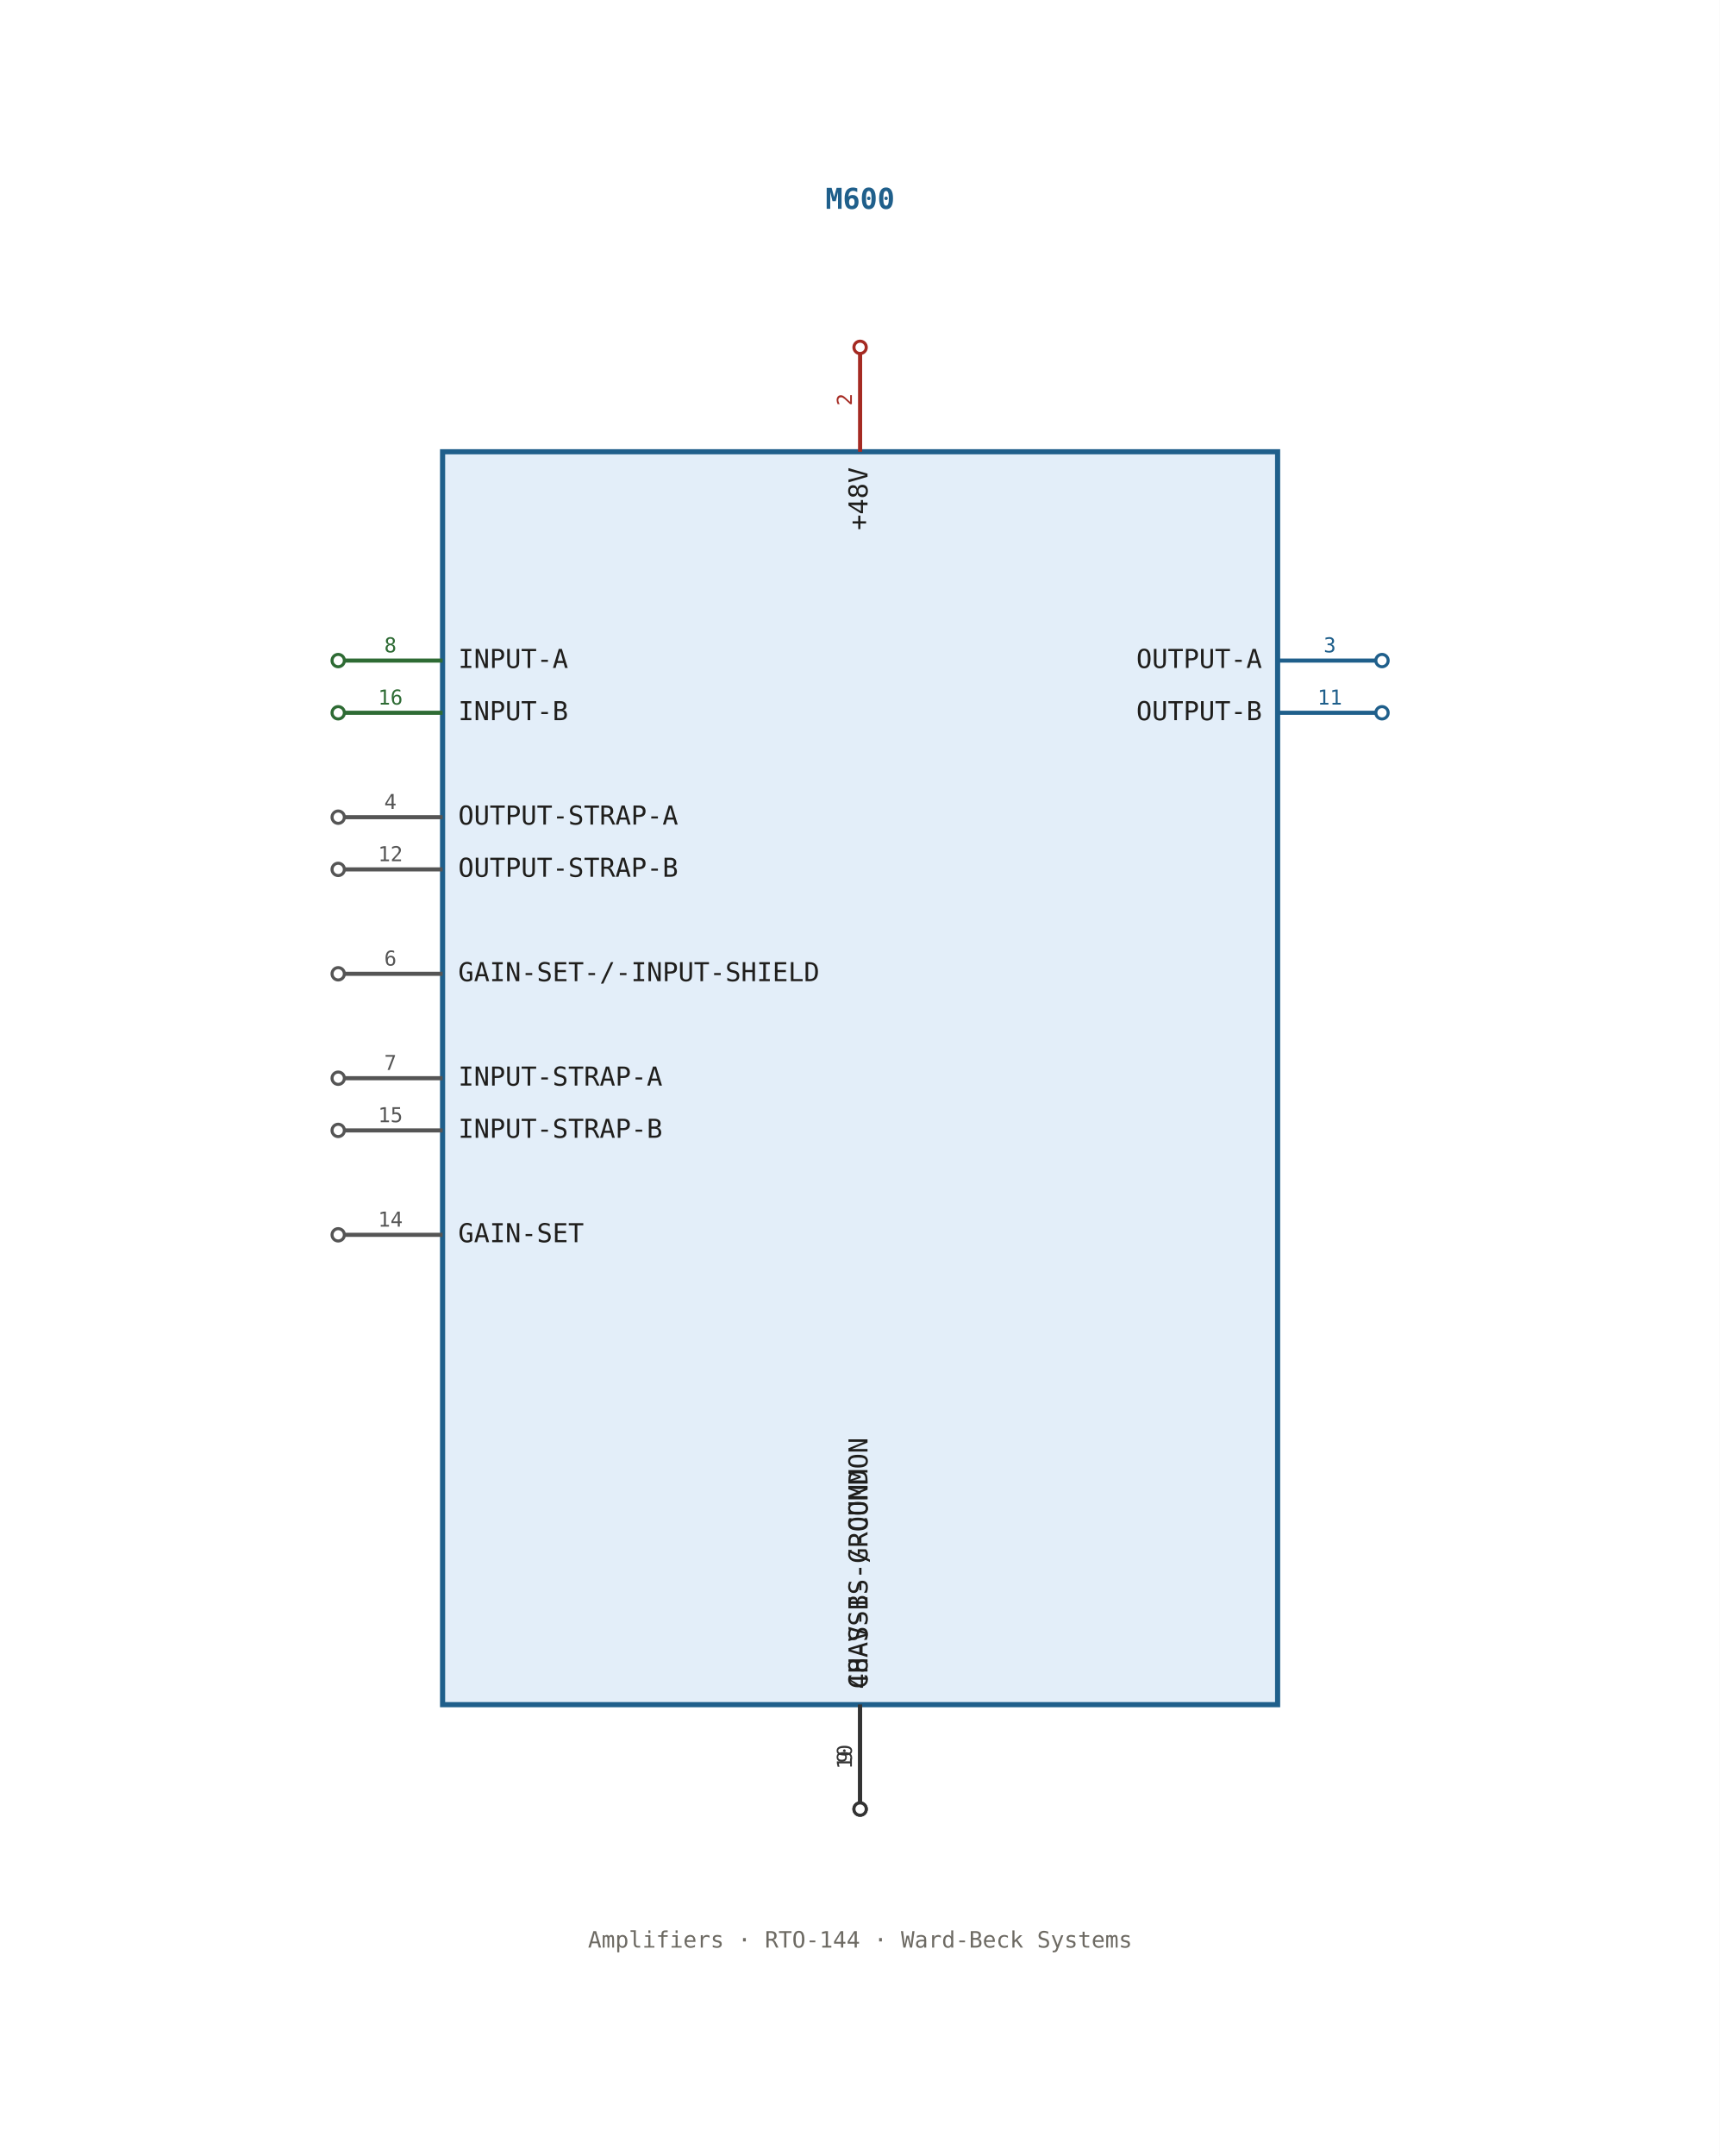
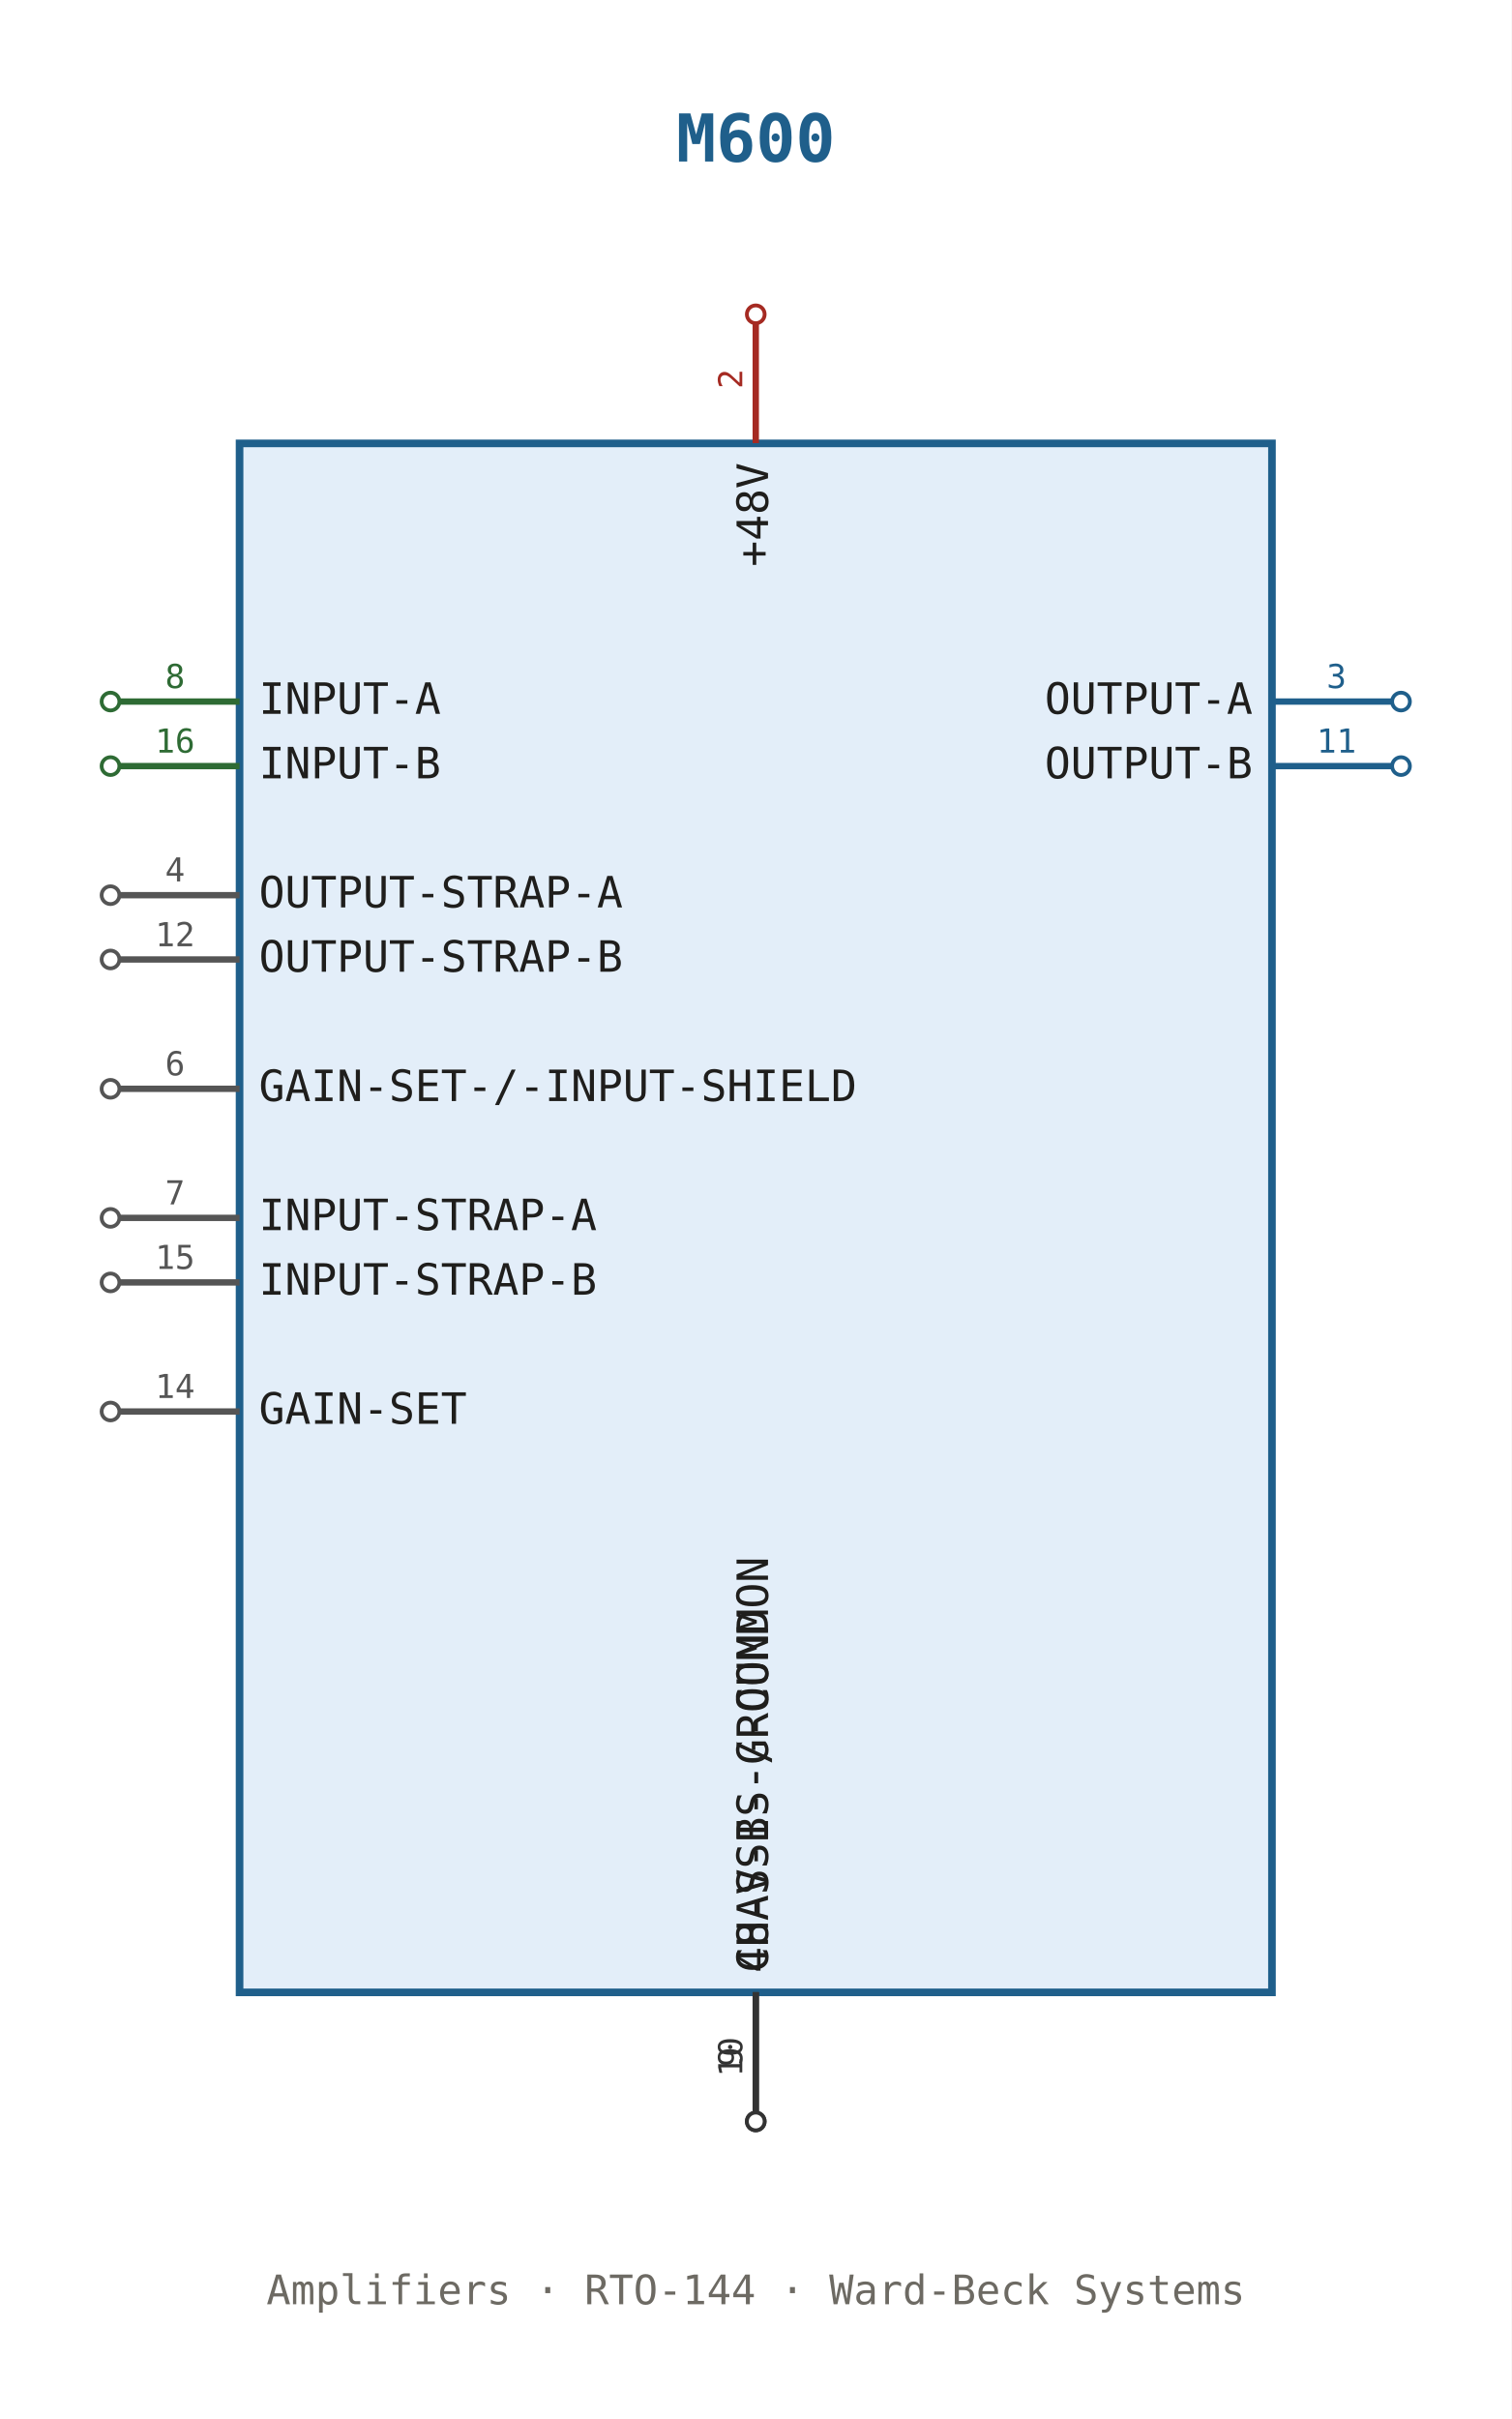
- <svg xmlns="http://www.w3.org/2000/svg" viewBox="0 0 837 1049" font-family="Overpass Mono, ui-monospace, monospace">
+ <svg xmlns="http://www.w3.org/2000/svg" viewBox="0 0 595 952" font-family="Overpass Mono, Consolas, ui-monospace, monospace">
  <rect width="100%" height="100%" fill="#ffffff" />
-   <rect x="215.4" y="219.8" width="406.4" height="609.6" fill="#E3EEF9" stroke="#1F5F8B" stroke-width="2.5" />
-   <line x1="164.6" y1="321.4" x2="215.4" y2="321.4" stroke="#2E6B34" stroke-width="2" />
-   <circle cx="164.6" cy="321.4" r="3" fill="#fff" stroke="#2E6B34" stroke-width="1.5" />
-   <text x="223.0" y="321.4" font-size="12.7" dominant-baseline="middle" text-anchor="start" fill="#1f1e1c">INPUT-A</text>
-   <text x="190.0" y="317.4" font-size="10" text-anchor="middle" fill="#2E6B34">8</text>
-   <line x1="164.6" y1="346.8" x2="215.4" y2="346.8" stroke="#2E6B34" stroke-width="2" />
-   <circle cx="164.6" cy="346.8" r="3" fill="#fff" stroke="#2E6B34" stroke-width="1.5" />
-   <text x="223.0" y="346.8" font-size="12.7" dominant-baseline="middle" text-anchor="start" fill="#1f1e1c">INPUT-B</text>
-   <text x="190.0" y="342.8" font-size="10" text-anchor="middle" fill="#2E6B34">16</text>
-   <line x1="164.6" y1="397.6" x2="215.4" y2="397.6" stroke="#555555" stroke-width="2" />
-   <circle cx="164.6" cy="397.6" r="3" fill="#fff" stroke="#555555" stroke-width="1.5" />
-   <text x="223.0" y="397.6" font-size="12.7" dominant-baseline="middle" text-anchor="start" fill="#1f1e1c">OUTPUT-STRAP-A</text>
-   <text x="190.0" y="393.6" font-size="10" text-anchor="middle" fill="#555555">4</text>
-   <line x1="164.6" y1="423.0" x2="215.4" y2="423.0" stroke="#555555" stroke-width="2" />
-   <circle cx="164.6" cy="423.0" r="3" fill="#fff" stroke="#555555" stroke-width="1.5" />
-   <text x="223.0" y="423.0" font-size="12.7" dominant-baseline="middle" text-anchor="start" fill="#1f1e1c">OUTPUT-STRAP-B</text>
-   <text x="190.0" y="419.0" font-size="10" text-anchor="middle" fill="#555555">12</text>
-   <line x1="164.6" y1="473.8" x2="215.4" y2="473.8" stroke="#555555" stroke-width="2" />
-   <circle cx="164.6" cy="473.8" r="3" fill="#fff" stroke="#555555" stroke-width="1.5" />
-   <text x="223.0" y="473.8" font-size="12.7" dominant-baseline="middle" text-anchor="start" fill="#1f1e1c">GAIN-SET-/-INPUT-SHIELD</text>
-   <text x="190.0" y="469.8" font-size="10" text-anchor="middle" fill="#555555">6</text>
-   <line x1="164.6" y1="524.6" x2="215.4" y2="524.6" stroke="#555555" stroke-width="2" />
-   <circle cx="164.6" cy="524.6" r="3" fill="#fff" stroke="#555555" stroke-width="1.5" />
-   <text x="223.0" y="524.6" font-size="12.7" dominant-baseline="middle" text-anchor="start" fill="#1f1e1c">INPUT-STRAP-A</text>
-   <text x="190.0" y="520.6" font-size="10" text-anchor="middle" fill="#555555">7</text>
-   <line x1="164.6" y1="550.0" x2="215.4" y2="550.0" stroke="#555555" stroke-width="2" />
-   <circle cx="164.6" cy="550.0" r="3" fill="#fff" stroke="#555555" stroke-width="1.5" />
-   <text x="223.0" y="550.0" font-size="12.7" dominant-baseline="middle" text-anchor="start" fill="#1f1e1c">INPUT-STRAP-B</text>
-   <text x="190.0" y="546.0" font-size="10" text-anchor="middle" fill="#555555">15</text>
-   <line x1="164.6" y1="600.8" x2="215.4" y2="600.8" stroke="#555555" stroke-width="2" />
-   <circle cx="164.6" cy="600.8" r="3" fill="#fff" stroke="#555555" stroke-width="1.5" />
-   <text x="223.0" y="600.8" font-size="12.7" dominant-baseline="middle" text-anchor="start" fill="#1f1e1c">GAIN-SET</text>
-   <text x="190.0" y="596.8" font-size="10" text-anchor="middle" fill="#555555">14</text>
-   <line x1="672.6" y1="321.4" x2="621.8" y2="321.4" stroke="#1F5F8B" stroke-width="2" />
-   <circle cx="672.6" cy="321.4" r="3" fill="#fff" stroke="#1F5F8B" stroke-width="1.5" />
-   <text x="614.2" y="321.4" font-size="12.7" dominant-baseline="middle" text-anchor="end" fill="#1f1e1c">OUTPUT-A</text>
-   <text x="647.2" y="317.4" font-size="10" text-anchor="middle" fill="#1F5F8B">3</text>
-   <line x1="672.6" y1="346.8" x2="621.8" y2="346.8" stroke="#1F5F8B" stroke-width="2" />
-   <circle cx="672.6" cy="346.8" r="3" fill="#fff" stroke="#1F5F8B" stroke-width="1.5" />
-   <text x="614.2" y="346.8" font-size="12.7" dominant-baseline="middle" text-anchor="end" fill="#1f1e1c">OUTPUT-B</text>
-   <text x="647.2" y="342.8" font-size="10" text-anchor="middle" fill="#1F5F8B">11</text>
-   <line x1="418.6" y1="169.0" x2="418.6" y2="219.8" stroke="#A52A22" stroke-width="2" />
-   <circle cx="418.6" cy="169.0" r="3" fill="#fff" stroke="#A52A22" stroke-width="1.5" />
-   <text x="418.6" y="227.4" font-size="12.7" dominant-baseline="middle" text-anchor="end" fill="#1f1e1c" transform="rotate(-90 418.6 227.4)">+48V</text>
-   <text x="414.6" y="194.4" font-size="10" text-anchor="middle" fill="#A52A22" transform="rotate(-90 414.6 194.4)">2</text>
-   <line x1="418.6" y1="880.2" x2="418.6" y2="829.4" stroke="#333333" stroke-width="2" />
-   <circle cx="418.6" cy="880.2" r="3" fill="#fff" stroke="#333333" stroke-width="1.5" />
-   <text x="418.6" y="821.8" font-size="12.7" dominant-baseline="middle" text-anchor="start" fill="#1f1e1c" transform="rotate(-90 418.6 821.8)">48-V-B--/-COMMON</text>
-   <text x="414.6" y="854.8" font-size="10" text-anchor="middle" fill="#333333" transform="rotate(-90 414.6 854.8)">10</text>
-   <line x1="418.6" y1="880.2" x2="418.6" y2="829.4" stroke="#333333" stroke-width="2" />
-   <circle cx="418.6" cy="880.2" r="3" fill="#fff" stroke="#333333" stroke-width="1.5" />
-   <text x="418.6" y="821.8" font-size="12.7" dominant-baseline="middle" text-anchor="start" fill="#1f1e1c" transform="rotate(-90 418.6 821.8)">CHASSIS-GROUND</text>
-   <text x="414.6" y="854.8" font-size="10" text-anchor="middle" fill="#333333" transform="rotate(-90 414.6 854.8)">9</text>
-   <text x="418.6" y="101.6" font-size="14" font-weight="700" text-anchor="middle" fill="#1F5F8B">M600</text>
-   <text x="418.6" y="947.6" font-size="11" text-anchor="middle" fill="#6d6a63">Amplifiers · RTO-144 · Ward-Beck Systems</text>
+   <rect x="94.3" y="174.5" width="406.4" height="609.6" fill="#E3EEF9" stroke="#1F5F8B" stroke-width="3.00" />
+   <line x1="43.5" y1="276.1" x2="94.3" y2="276.1" stroke="#2E6B34" stroke-width="2.50" />
+   <circle cx="43.5" cy="276.1" r="3.5" fill="#ffffff" stroke="#2E6B34" stroke-width="1.50" />
+   <text x="101.9" y="276.1" font-size="17.0" dominant-baseline="middle" text-anchor="start" fill="#1F1E1C">INPUT-A</text>
+   <text x="68.9" y="267.1" font-size="13.0" dominant-baseline="middle" text-anchor="middle" fill="#2E6B34">8</text>
+   <line x1="43.5" y1="301.5" x2="94.3" y2="301.5" stroke="#2E6B34" stroke-width="2.50" />
+   <circle cx="43.5" cy="301.5" r="3.5" fill="#ffffff" stroke="#2E6B34" stroke-width="1.50" />
+   <text x="101.9" y="301.5" font-size="17.0" dominant-baseline="middle" text-anchor="start" fill="#1F1E1C">INPUT-B</text>
+   <text x="68.9" y="292.5" font-size="13.0" dominant-baseline="middle" text-anchor="middle" fill="#2E6B34">16</text>
+   <line x1="43.5" y1="352.3" x2="94.3" y2="352.3" stroke="#555555" stroke-width="2.50" />
+   <circle cx="43.5" cy="352.3" r="3.5" fill="#ffffff" stroke="#555555" stroke-width="1.50" />
+   <text x="101.9" y="352.3" font-size="17.0" dominant-baseline="middle" text-anchor="start" fill="#1F1E1C">OUTPUT-STRAP-A</text>
+   <text x="68.9" y="343.2" font-size="13.0" dominant-baseline="middle" text-anchor="middle" fill="#555555">4</text>
+   <line x1="43.5" y1="377.6" x2="94.3" y2="377.6" stroke="#555555" stroke-width="2.50" />
+   <circle cx="43.5" cy="377.6" r="3.5" fill="#ffffff" stroke="#555555" stroke-width="1.50" />
+   <text x="101.9" y="377.6" font-size="17.0" dominant-baseline="middle" text-anchor="start" fill="#1F1E1C">OUTPUT-STRAP-B</text>
+   <text x="68.9" y="368.7" font-size="13.0" dominant-baseline="middle" text-anchor="middle" fill="#555555">12</text>
+   <line x1="43.5" y1="428.5" x2="94.3" y2="428.5" stroke="#555555" stroke-width="2.50" />
+   <circle cx="43.5" cy="428.5" r="3.5" fill="#ffffff" stroke="#555555" stroke-width="1.50" />
+   <text x="101.9" y="428.5" font-size="17.0" dominant-baseline="middle" text-anchor="start" fill="#1F1E1C">GAIN-SET-/-INPUT-SHIELD</text>
+   <text x="68.9" y="419.5" font-size="13.0" dominant-baseline="middle" text-anchor="middle" fill="#555555">6</text>
+   <line x1="43.5" y1="479.3" x2="94.3" y2="479.3" stroke="#555555" stroke-width="2.50" />
+   <circle cx="43.5" cy="479.3" r="3.5" fill="#ffffff" stroke="#555555" stroke-width="1.50" />
+   <text x="101.9" y="479.3" font-size="17.0" dominant-baseline="middle" text-anchor="start" fill="#1F1E1C">INPUT-STRAP-A</text>
+   <text x="68.9" y="470.3" font-size="13.0" dominant-baseline="middle" text-anchor="middle" fill="#555555">7</text>
+   <line x1="43.5" y1="504.7" x2="94.3" y2="504.7" stroke="#555555" stroke-width="2.50" />
+   <circle cx="43.5" cy="504.7" r="3.5" fill="#ffffff" stroke="#555555" stroke-width="1.50" />
+   <text x="101.9" y="504.7" font-size="17.0" dominant-baseline="middle" text-anchor="start" fill="#1F1E1C">INPUT-STRAP-B</text>
+   <text x="68.9" y="495.7" font-size="13.0" dominant-baseline="middle" text-anchor="middle" fill="#555555">15</text>
+   <line x1="43.5" y1="555.5" x2="94.3" y2="555.5" stroke="#555555" stroke-width="2.50" />
+   <circle cx="43.5" cy="555.5" r="3.5" fill="#ffffff" stroke="#555555" stroke-width="1.50" />
+   <text x="101.9" y="555.5" font-size="17.0" dominant-baseline="middle" text-anchor="start" fill="#1F1E1C">GAIN-SET</text>
+   <text x="68.9" y="546.5" font-size="13.0" dominant-baseline="middle" text-anchor="middle" fill="#555555">14</text>
+   <line x1="551.5" y1="276.1" x2="500.7" y2="276.1" stroke="#1F5F8B" stroke-width="2.50" />
+   <circle cx="551.5" cy="276.1" r="3.5" fill="#ffffff" stroke="#1F5F8B" stroke-width="1.50" />
+   <text x="493.1" y="276.1" font-size="17.0" dominant-baseline="middle" text-anchor="end" fill="#1F1E1C">OUTPUT-A</text>
+   <text x="526.1" y="267.1" font-size="13.0" dominant-baseline="middle" text-anchor="middle" fill="#1F5F8B">3</text>
+   <line x1="551.5" y1="301.5" x2="500.7" y2="301.5" stroke="#1F5F8B" stroke-width="2.50" />
+   <circle cx="551.5" cy="301.5" r="3.5" fill="#ffffff" stroke="#1F5F8B" stroke-width="1.50" />
+   <text x="493.1" y="301.5" font-size="17.0" dominant-baseline="middle" text-anchor="end" fill="#1F1E1C">OUTPUT-B</text>
+   <text x="526.1" y="292.5" font-size="13.0" dominant-baseline="middle" text-anchor="middle" fill="#1F5F8B">11</text>
+   <line x1="297.5" y1="123.7" x2="297.5" y2="174.4" stroke="#A52A22" stroke-width="2.50" />
+   <circle cx="297.5" cy="123.7" r="3.5" fill="#ffffff" stroke="#A52A22" stroke-width="1.50" />
+   <text x="297.5" y="182.1" font-size="17.0" dominant-baseline="middle" text-anchor="end" fill="#1F1E1C" transform="rotate(-90 297.5 182.1)">+48V</text>
+   <text x="288.5" y="149.1" font-size="13.0" dominant-baseline="middle" text-anchor="middle" fill="#A52A22" transform="rotate(-90 288.5 149.1)">2</text>
+   <line x1="297.5" y1="834.9" x2="297.5" y2="784.0" stroke="#333333" stroke-width="2.50" />
+   <circle cx="297.5" cy="834.9" r="3.5" fill="#ffffff" stroke="#333333" stroke-width="1.50" />
+   <text x="297.5" y="776.4" font-size="17.0" dominant-baseline="middle" text-anchor="start" fill="#1F1E1C" transform="rotate(-90 297.5 776.4)">48-V-B--/-COMMON</text>
+   <text x="288.5" y="809.5" font-size="13.0" dominant-baseline="middle" text-anchor="middle" fill="#333333" transform="rotate(-90 288.5 809.5)">10</text>
+   <line x1="297.5" y1="834.9" x2="297.5" y2="784.0" stroke="#333333" stroke-width="2.50" />
+   <circle cx="297.5" cy="834.9" r="3.5" fill="#ffffff" stroke="#333333" stroke-width="1.50" />
+   <text x="297.5" y="776.4" font-size="17.0" dominant-baseline="middle" text-anchor="start" fill="#1F1E1C" transform="rotate(-90 297.5 776.4)">CHASSIS-GROUND</text>
+   <text x="288.5" y="809.5" font-size="13.0" dominant-baseline="middle" text-anchor="middle" fill="#333333" transform="rotate(-90 288.5 809.5)">9</text>
+   <text x="297.5" y="56.2" font-size="26.0" dominant-baseline="middle" text-anchor="middle" fill="#1F5F8B" font-weight="700">M600</text>
+   <text x="297.5" y="902.3" font-size="16.0" dominant-baseline="middle" text-anchor="middle" fill="#6D6A63">Amplifiers · RTO-144 · Ward-Beck Systems</text>
</svg>
